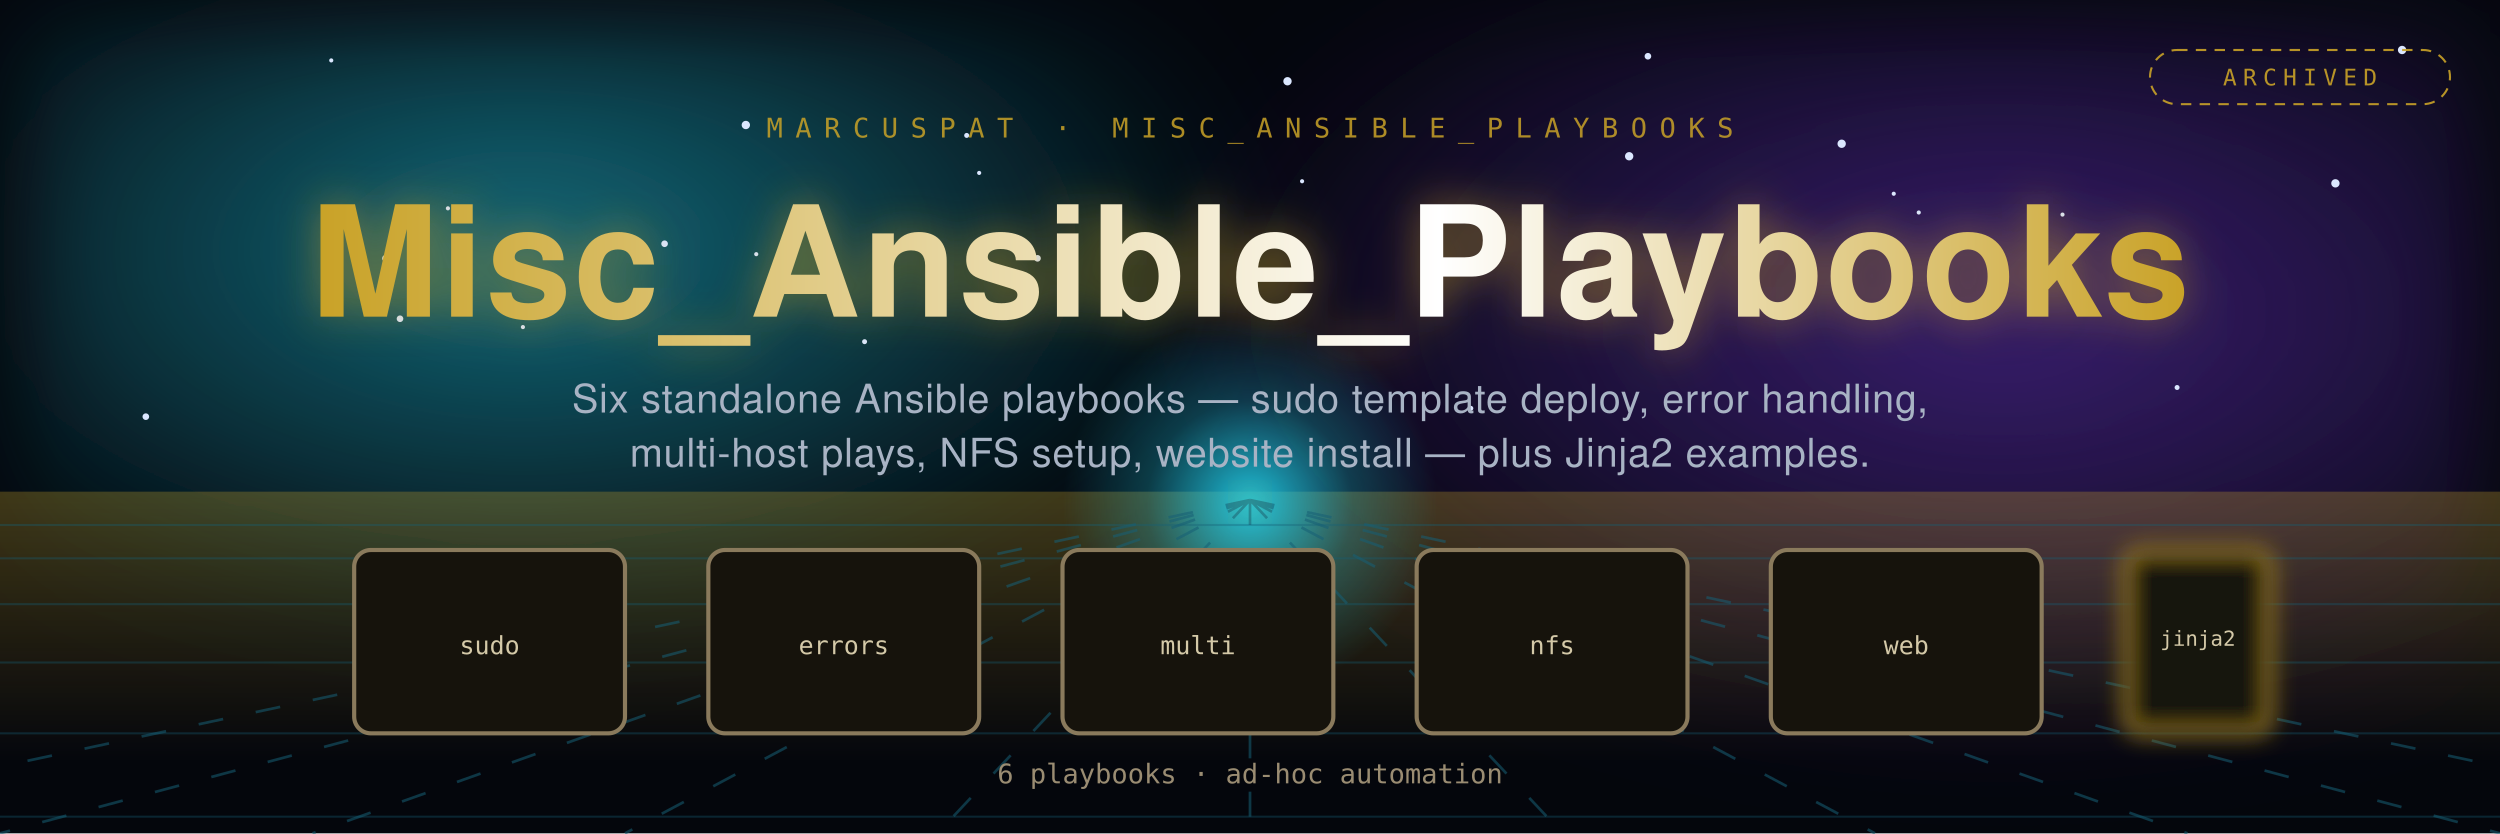
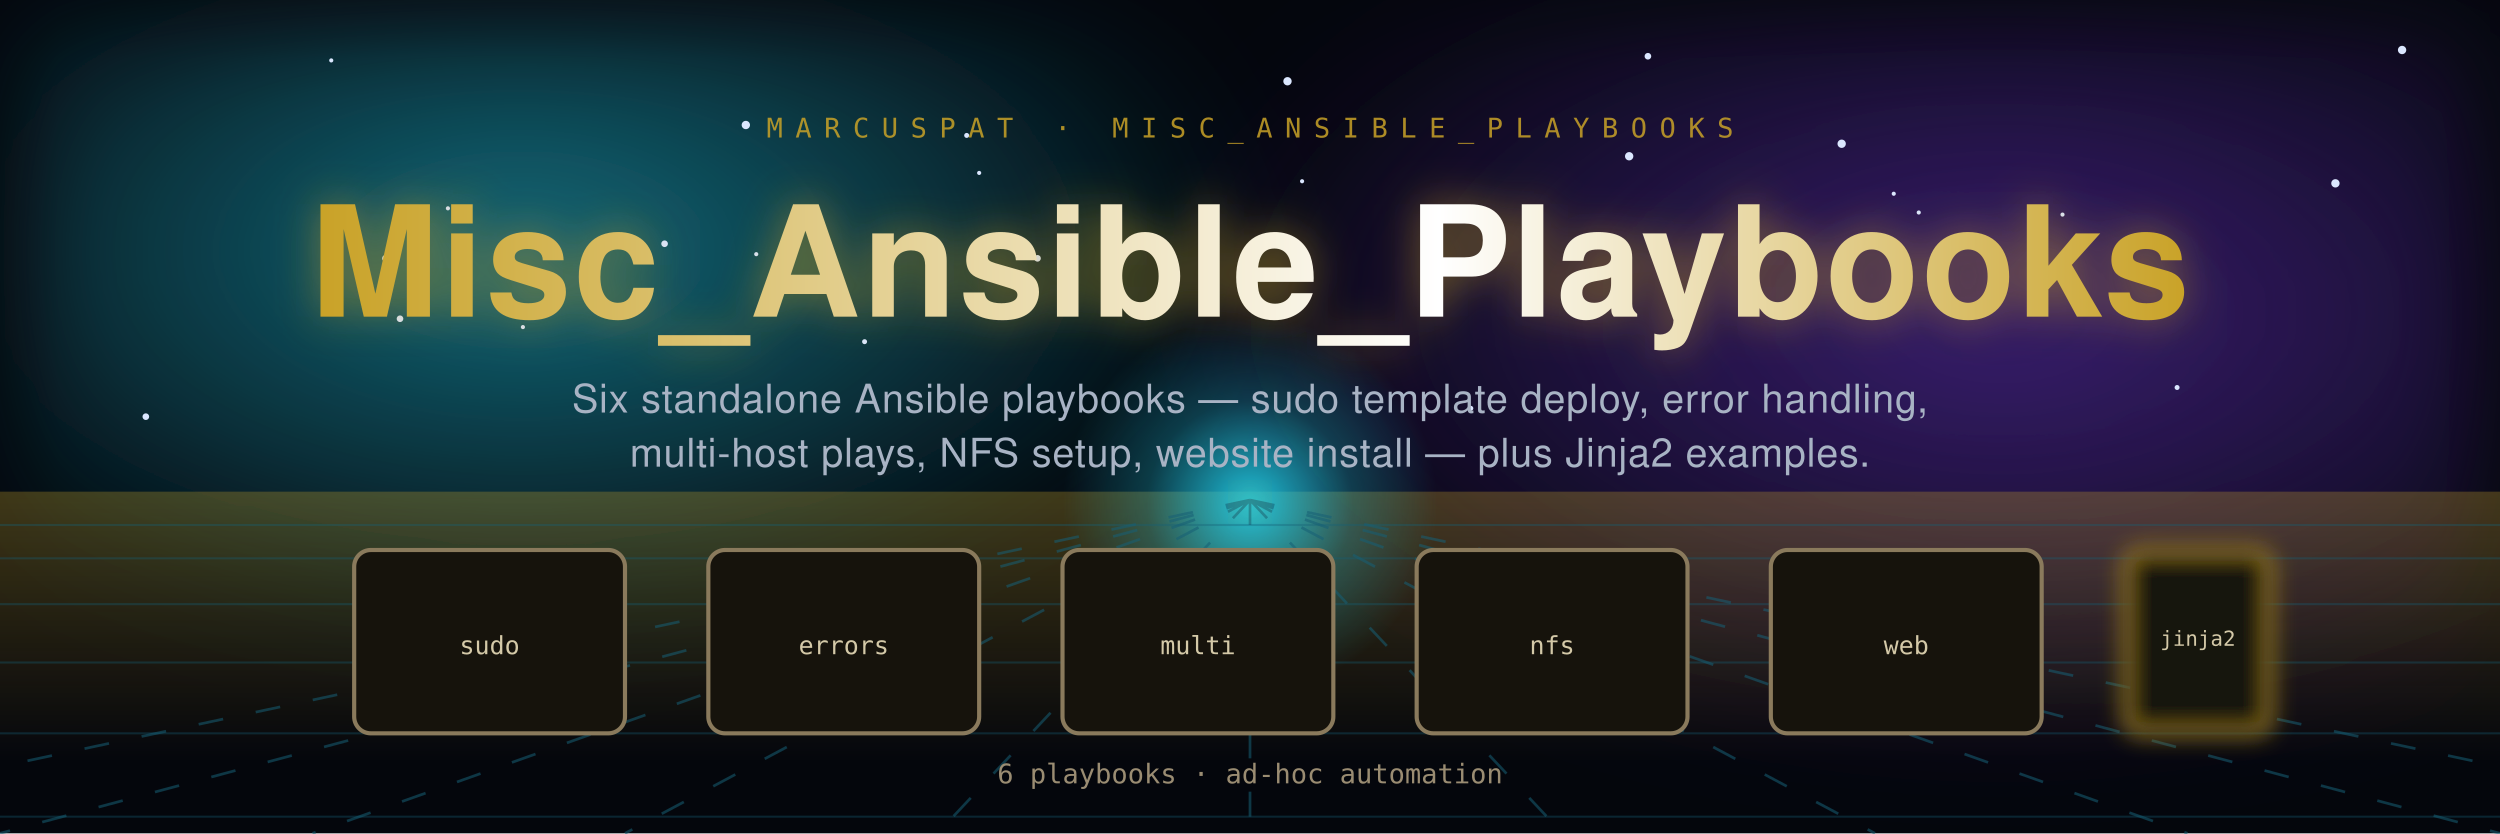
- <svg xmlns="http://www.w3.org/2000/svg" width="1200" height="400" viewBox="0 0 1200 400" role="img" aria-label="Misc_Ansible_Playbooks — Misc_Ansible_Playbooks">
+ <svg xmlns="http://www.w3.org/2000/svg" width="1200" height="400" viewBox="0 0 1200 400" role="img" aria-label="Misc_Ansible_Playbooks: Six standalone Ansible playbooks — sudo template deploy, error handling,">
  <defs>
    <radialGradient id="aur1">
      <stop offset="0" stop-color="#22d3ee" stop-opacity="0.50" />
      <stop offset="1" stop-color="#22d3ee" stop-opacity="0" />
    </radialGradient>
    <radialGradient id="aur2">
      <stop offset="0" stop-color="#7c3aed" stop-opacity="0.45" />
      <stop offset="1" stop-color="#7c3aed" stop-opacity="0" />
    </radialGradient>
    <radialGradient id="orb">
      <stop offset="0" stop-color="#22d3ee" stop-opacity="0.9" />
      <stop offset="0.55" stop-color="#22d3ee" stop-opacity="0.25" />
      <stop offset="1" stop-color="#22d3ee" stop-opacity="0" />
    </radialGradient>
    <linearGradient id="tgrad" x1="0" x2="1">
      <stop offset="0" stop-color="#c9a227" />
      <stop offset="0.6" stop-color="#ffffff" />
      <stop offset="1" stop-color="#c9a227" />
    </linearGradient>
    <linearGradient id="beam" x1="0" x2="1">
      <stop offset="0" stop-color="#ffffff" stop-opacity="0" />
      <stop offset="0.5" stop-color="#ffffff" stop-opacity="0.45" />
      <stop offset="1" stop-color="#ffffff" stop-opacity="0" />
    </linearGradient>
    <linearGradient id="hglow" x1="0" x2="0" y1="0" y2="1">
      <stop offset="0" stop-color="#c9a227" stop-opacity="0.30" />
      <stop offset="1" stop-color="#c9a227" stop-opacity="0" />
    </linearGradient>
    <filter id="soft" x="-80%" y="-80%" width="260%" height="260%">
      <feGaussianBlur stdDeviation="30" />
    </filter>
    <filter id="glow" x="-80%" y="-80%" width="260%" height="260%">
      <feGaussianBlur stdDeviation="5" />
    </filter>
    <filter id="glow2" x="-80%" y="-80%" width="260%" height="260%">
      <feGaussianBlur stdDeviation="10" />
    </filter>
  </defs>
  <rect width="1200" height="400" fill="#04060c" />
  <ellipse cx="250" cy="120" rx="360" ry="190" fill="url(#aur1)" filter="url(#soft)">
    <animateTransform attributeName="transform" type="translate" values="0 0; 70 24; -40 12; 0 0" dur="26s" repeatCount="indefinite" />
  </ellipse>
  <ellipse cx="960" cy="150" rx="400" ry="210" fill="url(#aur2)" filter="url(#soft)">
    <animateTransform attributeName="transform" type="translate" values="0 0; -60 18; 34 -12; 0 0" dur="32s" repeatCount="indefinite" />
  </ellipse>
  <g>
    <circle cx="921" cy="102" r="1" fill="#dbe7ff">
      <animate attributeName="opacity" values="0.08;0.85;0.08" dur="4.39s" begin="-1.67s" repeatCount="indefinite" />
    </circle>
    <circle cx="159" cy="29" r="1" fill="#dbe7ff">
      <animate attributeName="opacity" values="0.08;0.85;0.08" dur="2.68s" begin="-1.04s" repeatCount="indefinite" />
    </circle>
    <circle cx="464" cy="65" r="1.2" fill="#dbe7ff">
      <animate attributeName="opacity" values="0.08;0.85;0.08" dur="2.35s" begin="-0.20s" repeatCount="indefinite" />
    </circle>
    <circle cx="791" cy="27" r="1.6" fill="#dbe7ff">
      <animate attributeName="opacity" values="0.08;0.85;0.08" dur="3.49s" begin="-3.72s" repeatCount="indefinite" />
    </circle>
    <circle cx="319" cy="117" r="1.6" fill="#dbe7ff">
      <animate attributeName="opacity" values="0.08;0.85;0.08" dur="2.45s" begin="-4.44s" repeatCount="indefinite" />
    </circle>
    <circle cx="358" cy="60" r="2" fill="#dbe7ff">
      <animate attributeName="opacity" values="0.08;0.85;0.08" dur="3.33s" begin="-0.10s" repeatCount="indefinite" />
    </circle>
    <circle cx="1121" cy="88" r="2" fill="#dbe7ff">
      <animate attributeName="opacity" values="0.08;0.85;0.08" dur="4.54s" begin="-0.73s" repeatCount="indefinite" />
    </circle>
    <circle cx="909" cy="93" r="1" fill="#dbe7ff">
      <animate attributeName="opacity" values="0.08;0.85;0.08" dur="3.60s" begin="-1.51s" repeatCount="indefinite" />
    </circle>
    <circle cx="884" cy="69" r="2" fill="#dbe7ff">
      <animate attributeName="opacity" values="0.08;0.85;0.08" dur="4.24s" begin="-0.08s" repeatCount="indefinite" />
    </circle>
    <circle cx="706" cy="196" r="1.2" fill="#dbe7ff">
      <animate attributeName="opacity" values="0.08;0.85;0.08" dur="3.61s" begin="-0.07s" repeatCount="indefinite" />
    </circle>
    <circle cx="1045" cy="186" r="1.2" fill="#dbe7ff">
      <animate attributeName="opacity" values="0.08;0.85;0.08" dur="2.78s" begin="-4.13s" repeatCount="indefinite" />
    </circle>
    <circle cx="1153" cy="24" r="2" fill="#dbe7ff">
      <animate attributeName="opacity" values="0.08;0.85;0.08" dur="4.42s" begin="-3.22s" repeatCount="indefinite" />
    </circle>
    <circle cx="498" cy="124" r="1.6" fill="#dbe7ff">
      <animate attributeName="opacity" values="0.08;0.85;0.08" dur="4.07s" begin="-3.89s" repeatCount="indefinite" />
    </circle>
    <circle cx="625" cy="87" r="1" fill="#dbe7ff">
      <animate attributeName="opacity" values="0.08;0.85;0.08" dur="3.91s" begin="-2.80s" repeatCount="indefinite" />
    </circle>
    <circle cx="990" cy="103" r="1" fill="#dbe7ff">
      <animate attributeName="opacity" values="0.08;0.85;0.08" dur="3.14s" begin="-3.46s" repeatCount="indefinite" />
    </circle>
    <circle cx="296" cy="116" r="2" fill="#dbe7ff">
      <animate attributeName="opacity" values="0.08;0.85;0.08" dur="3.57s" begin="-3.95s" repeatCount="indefinite" />
    </circle>
    <circle cx="618" cy="39" r="2" fill="#dbe7ff">
      <animate attributeName="opacity" values="0.08;0.85;0.08" dur="2.53s" begin="-2.08s" repeatCount="indefinite" />
    </circle>
    <circle cx="363" cy="122" r="1" fill="#dbe7ff">
      <animate attributeName="opacity" values="0.08;0.85;0.08" dur="2.35s" begin="-1.18s" repeatCount="indefinite" />
    </circle>
    <circle cx="415" cy="164" r="1.2" fill="#dbe7ff">
      <animate attributeName="opacity" values="0.08;0.85;0.08" dur="4.40s" begin="-0.45s" repeatCount="indefinite" />
    </circle>
    <circle cx="215" cy="100" r="1" fill="#dbe7ff">
      <animate attributeName="opacity" values="0.08;0.85;0.08" dur="3.00s" begin="-3.55s" repeatCount="indefinite" />
    </circle>
    <circle cx="185" cy="124" r="1.6" fill="#dbe7ff">
      <animate attributeName="opacity" values="0.08;0.85;0.08" dur="2.32s" begin="-3.02s" repeatCount="indefinite" />
    </circle>
    <circle cx="782" cy="75" r="2" fill="#dbe7ff">
      <animate attributeName="opacity" values="0.08;0.85;0.08" dur="3.10s" begin="-0.14s" repeatCount="indefinite" />
    </circle>
    <circle cx="192" cy="153" r="1.6" fill="#dbe7ff">
      <animate attributeName="opacity" values="0.08;0.85;0.08" dur="3.55s" begin="-1.48s" repeatCount="indefinite" />
    </circle>
    <circle cx="70" cy="200" r="1.6" fill="#dbe7ff">
      <animate attributeName="opacity" values="0.08;0.85;0.08" dur="3.59s" begin="-1.97s" repeatCount="indefinite" />
    </circle>
    <circle cx="251" cy="157" r="1" fill="#dbe7ff">
      <animate attributeName="opacity" values="0.08;0.85;0.08" dur="2.97s" begin="-3.65s" repeatCount="indefinite" />
    </circle>
    <circle cx="470" cy="83" r="1" fill="#dbe7ff">
      <animate attributeName="opacity" values="0.08;0.85;0.08" dur="2.87s" begin="-2.65s" repeatCount="indefinite" />
    </circle>
  </g>
  <rect x="0" y="236" width="1200" height="130" fill="url(#hglow)">
    <animate attributeName="opacity" values="0.45;0.9;0.45" dur="7s" repeatCount="indefinite" />
  </rect>
  <circle cx="600" cy="242" r="90" fill="url(#orb)">
    <animate attributeName="r" values="78;110;78" dur="6s" repeatCount="indefinite" />
  </circle>
  <path d="M600 240 L-150 400 M600 240 L0 400 M600 240 L150 400 M600 240 L300 400 M600 240 L450 400 M600 240 L600 400 M600 240 L750 400 M600 240 L900 400 M600 240 L1050 400 M600 240 L1200 400 M600 240 L1350 400" stroke="#155e75" stroke-width="1.3" opacity="0.55" fill="none" stroke-dasharray="12 16">
    <animate attributeName="stroke-dashoffset" values="0;-56" dur="0.9s" repeatCount="indefinite" />
  </path>
  <path d="M0 252 H1200 M0 268 H1200 M0 290 H1200 M0 318 H1200 M0 352 H1200 M0 392 H1200" stroke="#155e75" stroke-width="1" opacity="0.35" fill="none" />
  <circle cx="600" cy="241" r="4" fill="#c9a227" filter="url(#glow2)">
    <animate attributeName="opacity" values="0.6;1;0.6" dur="2.6s" repeatCount="indefinite" />
  </circle>
  <rect x="-260" y="-90" width="170" height="580" fill="url(#beam)" opacity="0.10" filter="url(#soft)" transform="rotate(14)">
    <animateTransform attributeName="transform" type="translate" additive="sum" values="-350 0;1750 0" dur="7s" repeatCount="indefinite" />
  </rect>
  <rect x="-260" y="-90" width="170" height="580" fill="url(#beam)" opacity="0.07" filter="url(#soft)" transform="rotate(14)">
    <animateTransform attributeName="transform" type="translate" additive="sum" values="-350 0;1750 0" dur="7s" begin="-3.4s" repeatCount="indefinite" />
  </rect>
  <text x="600" y="66" text-anchor="middle" font-family="ui-monospace,Menlo,Consolas,monospace" font-size="13" letter-spacing="6" fill="#c9a227" opacity="0.85">MARCUSPAT · MISC_ANSIBLE_PLAYBOOKS</text>
  <text x="600" y="152" text-anchor="middle" font-family="-apple-system,Segoe UI,Helvetica,Arial,sans-serif" font-size="74" font-weight="800" letter-spacing="1" fill="#c9a227" opacity="0.55" filter="url(#glow2)">Misc_Ansible_Playbooks</text>
  <text x="600" y="152" text-anchor="middle" font-family="-apple-system,Segoe UI,Helvetica,Arial,sans-serif" font-size="74" font-weight="800" letter-spacing="1" fill="url(#tgrad)">Misc_Ansible_Playbooks</text>
  <text x="600" y="198" text-anchor="middle" font-family="-apple-system,Segoe UI,Helvetica,Arial,sans-serif" font-size="19" letter-spacing="0.4" fill="#a8b3c4">Six standalone Ansible playbooks — sudo template deploy, error handling,</text>
  <text x="600" y="224" text-anchor="middle" font-family="-apple-system,Segoe UI,Helvetica,Arial,sans-serif" font-size="19" letter-spacing="0.4" fill="#a8b3c4">multi-host plays, NFS setup, website install — plus Jinja2 examples.</text>
-   <g opacity="0.9">
-     <rect x="1032" y="24" width="144" height="26" rx="13" fill="none" stroke="#c9a227" stroke-dasharray="5 4">
-       <animate attributeName="stroke-dashoffset" values="0;-18" dur="2.4s" repeatCount="indefinite" />
-     </rect>
-     <text x="1104" y="41" text-anchor="middle" font-family="ui-monospace,Menlo,Consolas,monospace" font-size="11" letter-spacing="3" fill="#c9a227">ARCHIVED</text>
-   </g>
  <g transform="translate(600,308)">
    <g font-family="ui-monospace,Menlo,Consolas,monospace" font-size="12" text-anchor="middle">
      <g>
        <rect x="-430" y="-44" width="130" height="88" rx="8" fill="#16130c" stroke="#8a7a5c" stroke-width="2" />
        <text x="-365" y="6" fill="#d4c9a8">sudo</text>
        <animate attributeName="opacity" values="0.25;1;0.25" keyTimes="0;0.16;1" dur="4.8s" repeatCount="indefinite" />
      </g>
      <g>
        <rect x="-260" y="-44" width="130" height="88" rx="8" fill="#16130c" stroke="#8a7a5c" stroke-width="2" />
        <text x="-195" y="6" fill="#d4c9a8">errors</text>
-         <animate attributeName="opacity" values="0.25;1;0.25" keyTimes="0.16;0.32;1" dur="4.8s" repeatCount="indefinite" />
+         <animate attributeName="opacity" values="0.25;1;0.25;0.25" keyTimes="0;0.16;0.32;1" dur="4.8s" repeatCount="indefinite" />
      </g>
      <g>
        <rect x="-90" y="-44" width="130" height="88" rx="8" fill="#16130c" stroke="#8a7a5c" stroke-width="2" />
        <text x="-25" y="6" fill="#d4c9a8">multi</text>
-         <animate attributeName="opacity" values="0.25;1;0.25" keyTimes="0.32;0.48;1" dur="4.8s" repeatCount="indefinite" />
+         <animate attributeName="opacity" values="0.25;1;0.25;0.25" keyTimes="0;0.32;0.48;1" dur="4.8s" repeatCount="indefinite" />
      </g>
      <g>
        <rect x="80" y="-44" width="130" height="88" rx="8" fill="#16130c" stroke="#8a7a5c" stroke-width="2" />
        <text x="145" y="6" fill="#d4c9a8">nfs</text>
-         <animate attributeName="opacity" values="0.25;1;0.25" keyTimes="0.48;0.64;1" dur="4.8s" repeatCount="indefinite" />
+         <animate attributeName="opacity" values="0.25;1;0.25;0.25" keyTimes="0;0.48;0.64;1" dur="4.8s" repeatCount="indefinite" />
      </g>
      <g>
        <rect x="250" y="-44" width="130" height="88" rx="8" fill="#16130c" stroke="#8a7a5c" stroke-width="2" />
        <text x="315" y="6" fill="#d4c9a8">web</text>
-         <animate attributeName="opacity" values="0.25;1;0.25" keyTimes="0.64;0.8;1" dur="4.8s" repeatCount="indefinite" />
+         <animate attributeName="opacity" values="0.25;1;0.25;0.25" keyTimes="0;0.64;0.8;1" dur="4.8s" repeatCount="indefinite" />
      </g>
      <g>
        <rect x="420" y="-44" width="70" height="88" rx="8" fill="#16130c" stroke="#c9a227" stroke-width="2.5" filter="url(#glow)" />
        <text x="455" y="2" fill="#d4c9a8" font-size="10">jinja2</text>
-         <animate attributeName="opacity" values="0.25;1;0.25" keyTimes="0.8;0.96;1" dur="4.8s" repeatCount="indefinite" />
+         <animate attributeName="opacity" values="0.25;1;0.25;0.25" keyTimes="0;0.8;0.96;1" dur="4.8s" repeatCount="indefinite" />
      </g>
    </g>
    <text x="0" y="68" font-family="ui-monospace,Menlo,Consolas,monospace" font-size="13" fill="#9a8c72" text-anchor="middle">6 playbooks · ad-hoc automation</text>
  </g>
</svg>
